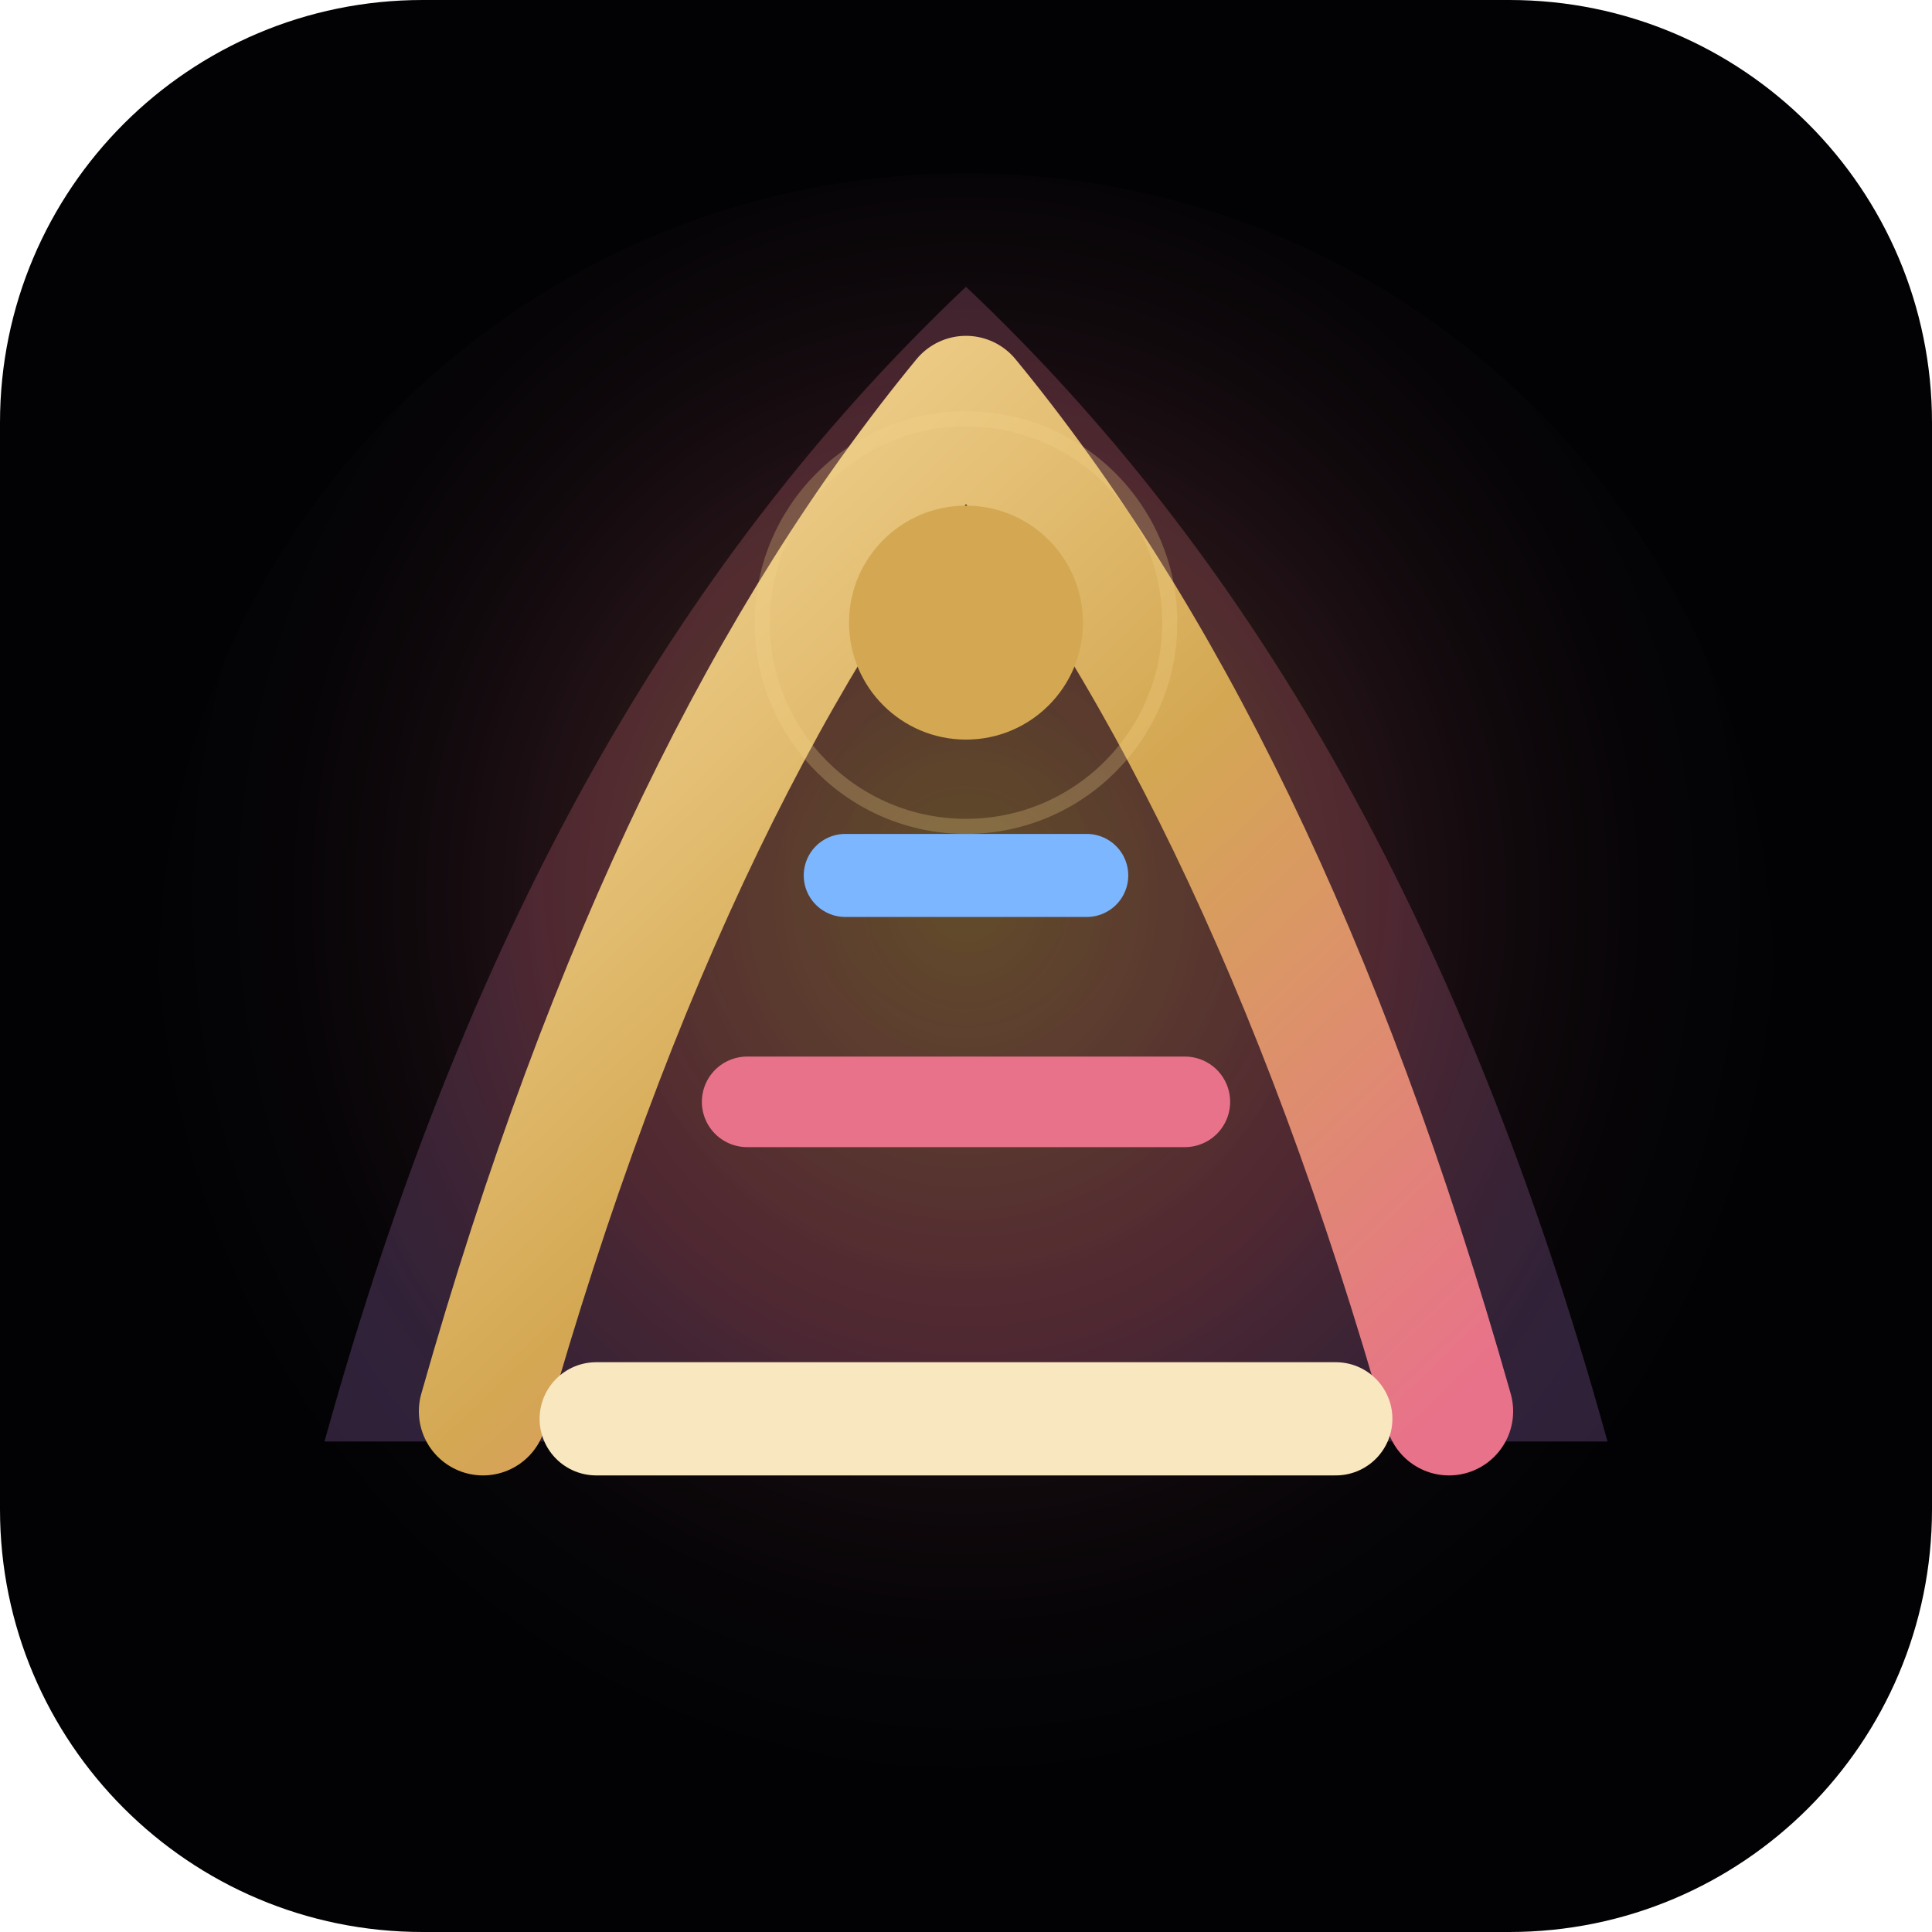
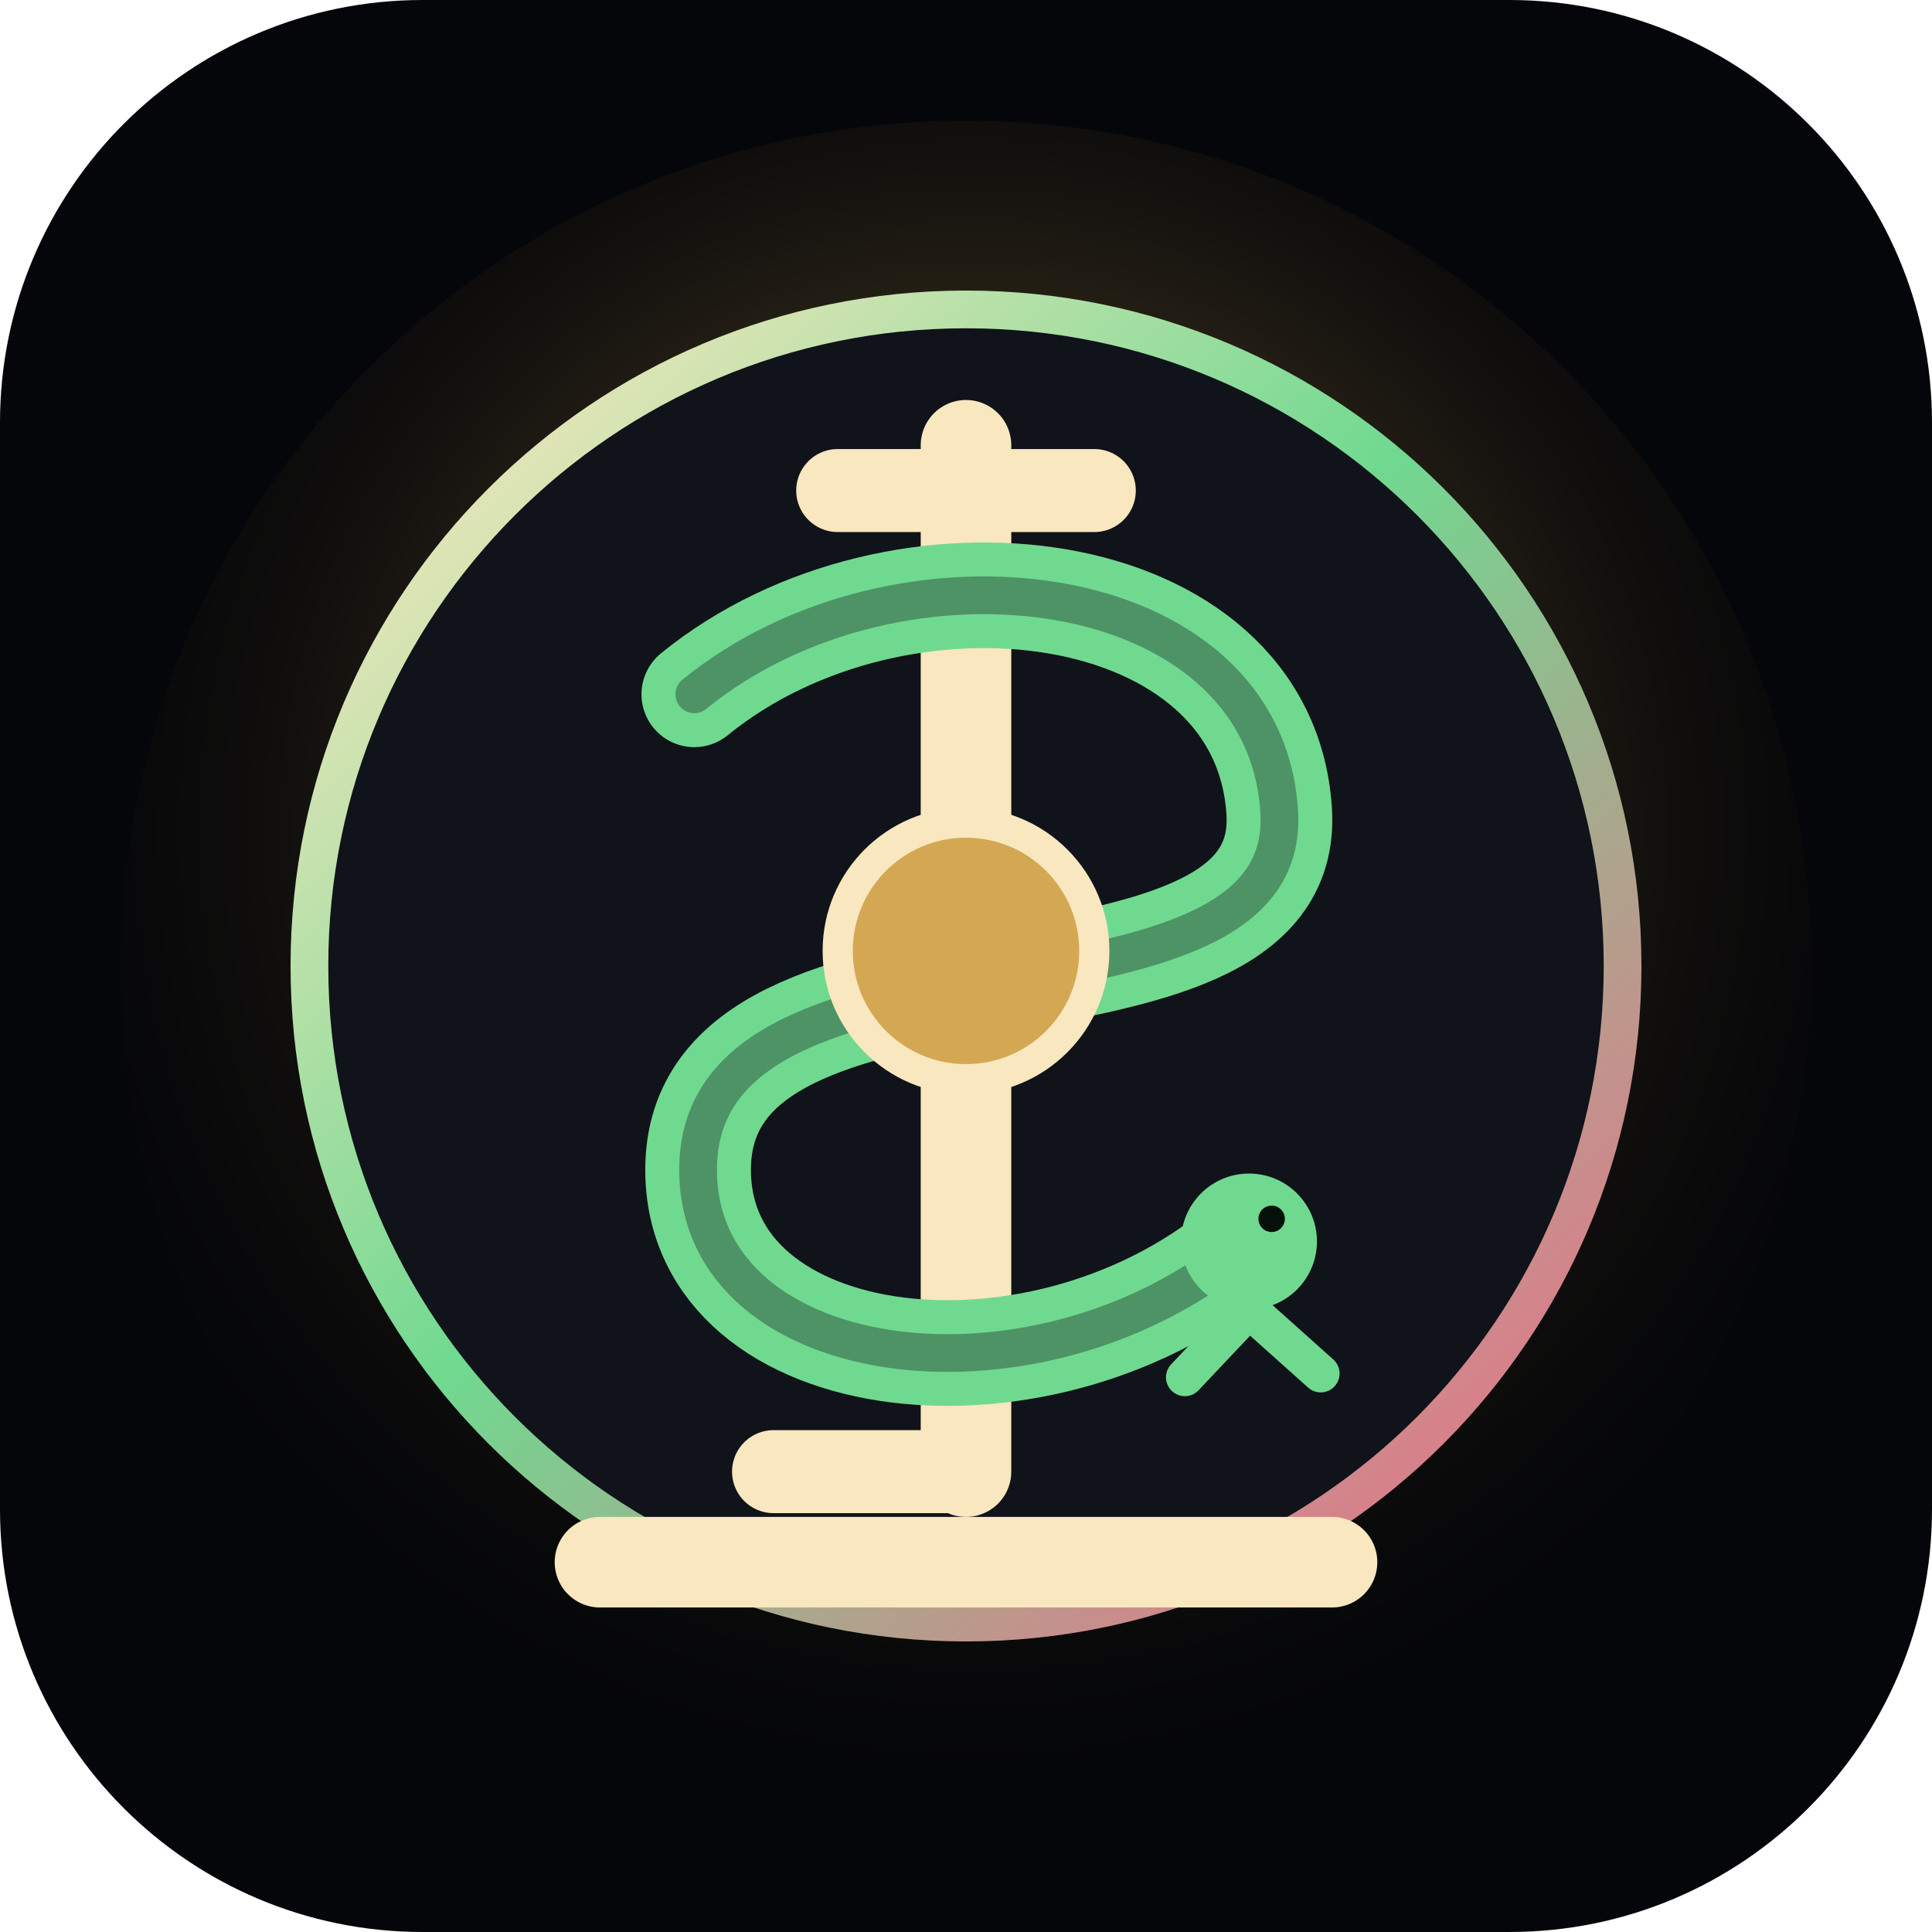
<svg xmlns="http://www.w3.org/2000/svg" width="512" height="512" viewBox="0 0 512 512" fill="none">
-   <rect width="512" height="512" rx="112" fill="#020204" />
-   <circle cx="256" cy="260" r="214" fill="url(#halo)" opacity="0.76" />
-   <path d="M256 76C183 145 125 241 86 382H426C387 241 329 145 256 76Z" fill="url(#a)" opacity="0.24" />
-   <path d="M128 374C162 254 205 168 256 106C307 168 350 254 384 374" stroke="url(#b)" stroke-width="34" stroke-linecap="round" stroke-linejoin="round" />
-   <path d="M158 376H354" stroke="#F8E7BF" stroke-width="30" stroke-linecap="round" />
-   <path d="M198 292H314" stroke="#E8728A" stroke-width="24" stroke-linecap="round" />
-   <path d="M224 232H288" stroke="#7CB6FF" stroke-width="22" stroke-linecap="round" />
-   <circle cx="256" cy="165" r="31" fill="#D4A853" />
-   <circle cx="256" cy="165" r="54" stroke="#F5D58B" stroke-width="4" opacity="0.26" />
+   <rect width="512" height="512" rx="112" fill="#050609" />
+   <circle cx="256" cy="256" r="224" fill="url(#halo)" />
+   <circle cx="256" cy="256" r="174" fill="#101319" stroke="url(#ring)" stroke-width="10" />
+   <path d="M256 118V390" stroke="#F8E7BF" stroke-width="24" stroke-linecap="round" />
+   <path d="M222 130H290" stroke="#F8E7BF" stroke-width="22" stroke-linecap="round" />
+   <path d="M256 390H205" stroke="#F8E7BF" stroke-width="22" stroke-linecap="round" />
+   <path d="M184 184C238 140 335 152 339 215C343 278 185 240 185 310C185 365 277 376 331 329" stroke="#70D990" stroke-width="28" stroke-linecap="round" stroke-linejoin="round" />
+   <path d="M184 184C238 140 335 152 339 215C343 278 185 240 185 310C185 365 277 376 331 329" stroke="#0D1117" stroke-width="10" stroke-linecap="round" stroke-linejoin="round" opacity="0.35" />
+   <circle cx="331" cy="329" r="18" fill="#70D990" />
+   <circle cx="337" cy="323" r="3.5" fill="#06100B" />
+   <path d="M331 347L350 364" stroke="#70D990" stroke-width="10" stroke-linecap="round" />
+   <path d="M331 347L314 365" stroke="#70D990" stroke-width="10" stroke-linecap="round" />
+   <circle cx="256" cy="252" r="34" fill="#D4A853" stroke="#F8E7BF" stroke-width="8" />
+   <path d="M159 414H353" stroke="#F8E7BF" stroke-width="24" stroke-linecap="round" />
  <defs>
-     <radialGradient id="halo" cx="0" cy="0" r="1" gradientUnits="userSpaceOnUse" gradientTransform="translate(256 238) rotate(90) scale(246 228)">
-       <stop stop-color="#D4A853" stop-opacity="0.38" />
-       <stop offset="0.5" stop-color="#E8728A" stop-opacity="0.16" />
-       <stop offset="1" stop-color="#020204" stop-opacity="0" />
+     <radialGradient id="halo" cx="0" cy="0" r="1" gradientUnits="userSpaceOnUse" gradientTransform="translate(258 220) rotate(90) scale(260)">
+       <stop stop-color="#70D990" stop-opacity="0.32" />
+       <stop offset="0.48" stop-color="#D4A853" stop-opacity="0.2" />
+       <stop offset="1" stop-color="#050609" stop-opacity="0" />
    </radialGradient>
-     <radialGradient id="a" cx="0" cy="0" r="1" gradientUnits="userSpaceOnUse" gradientTransform="translate(256 226) rotate(90) scale(214 190)">
-       <stop stop-color="#D4A853" />
-       <stop offset="0.58" stop-color="#E8728A" />
-       <stop offset="1" stop-color="#B680D9" />
-     </radialGradient>
-     <linearGradient id="b" x1="128" y1="106" x2="384" y2="374" gradientUnits="userSpaceOnUse">
-       <stop stop-color="#F9DEA1" />
-       <stop offset="0.52" stop-color="#D4A853" />
+     <linearGradient id="ring" x1="106" y1="102" x2="404" y2="408" gradientUnits="userSpaceOnUse">
+       <stop stop-color="#F8E7BF" />
+       <stop offset="0.46" stop-color="#70D990" />
      <stop offset="1" stop-color="#E8728A" />
    </linearGradient>
  </defs>
</svg>
